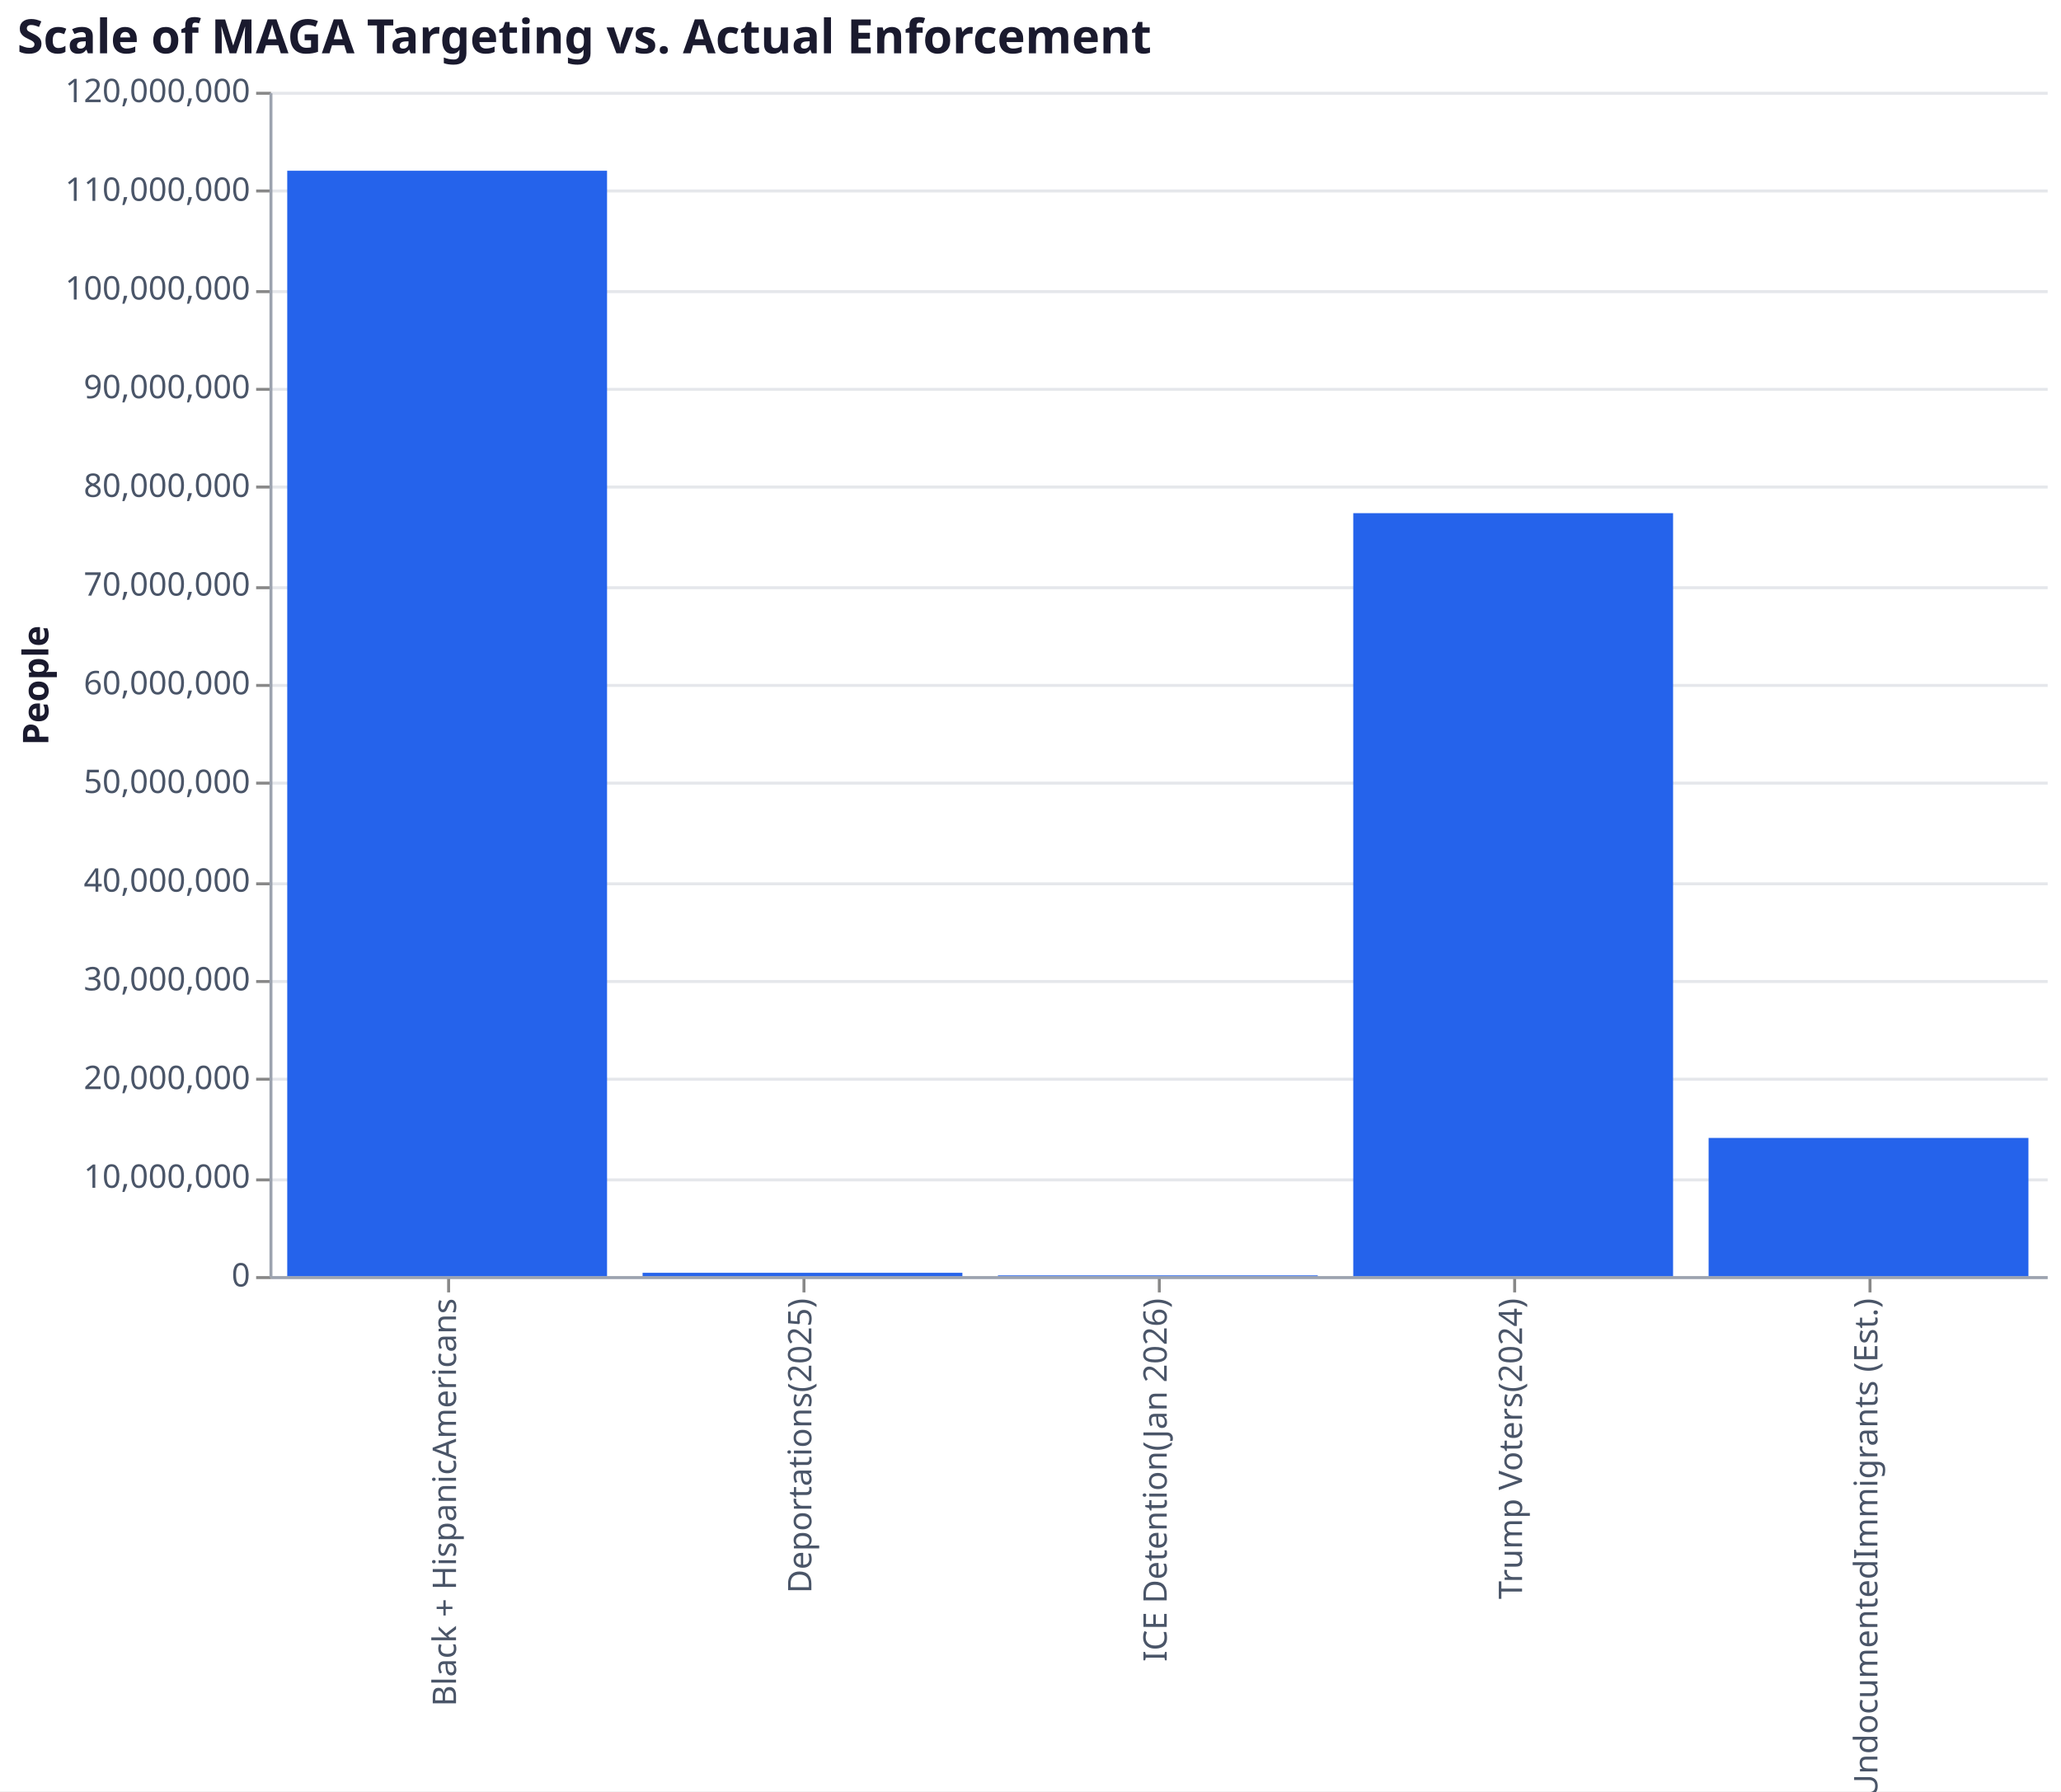
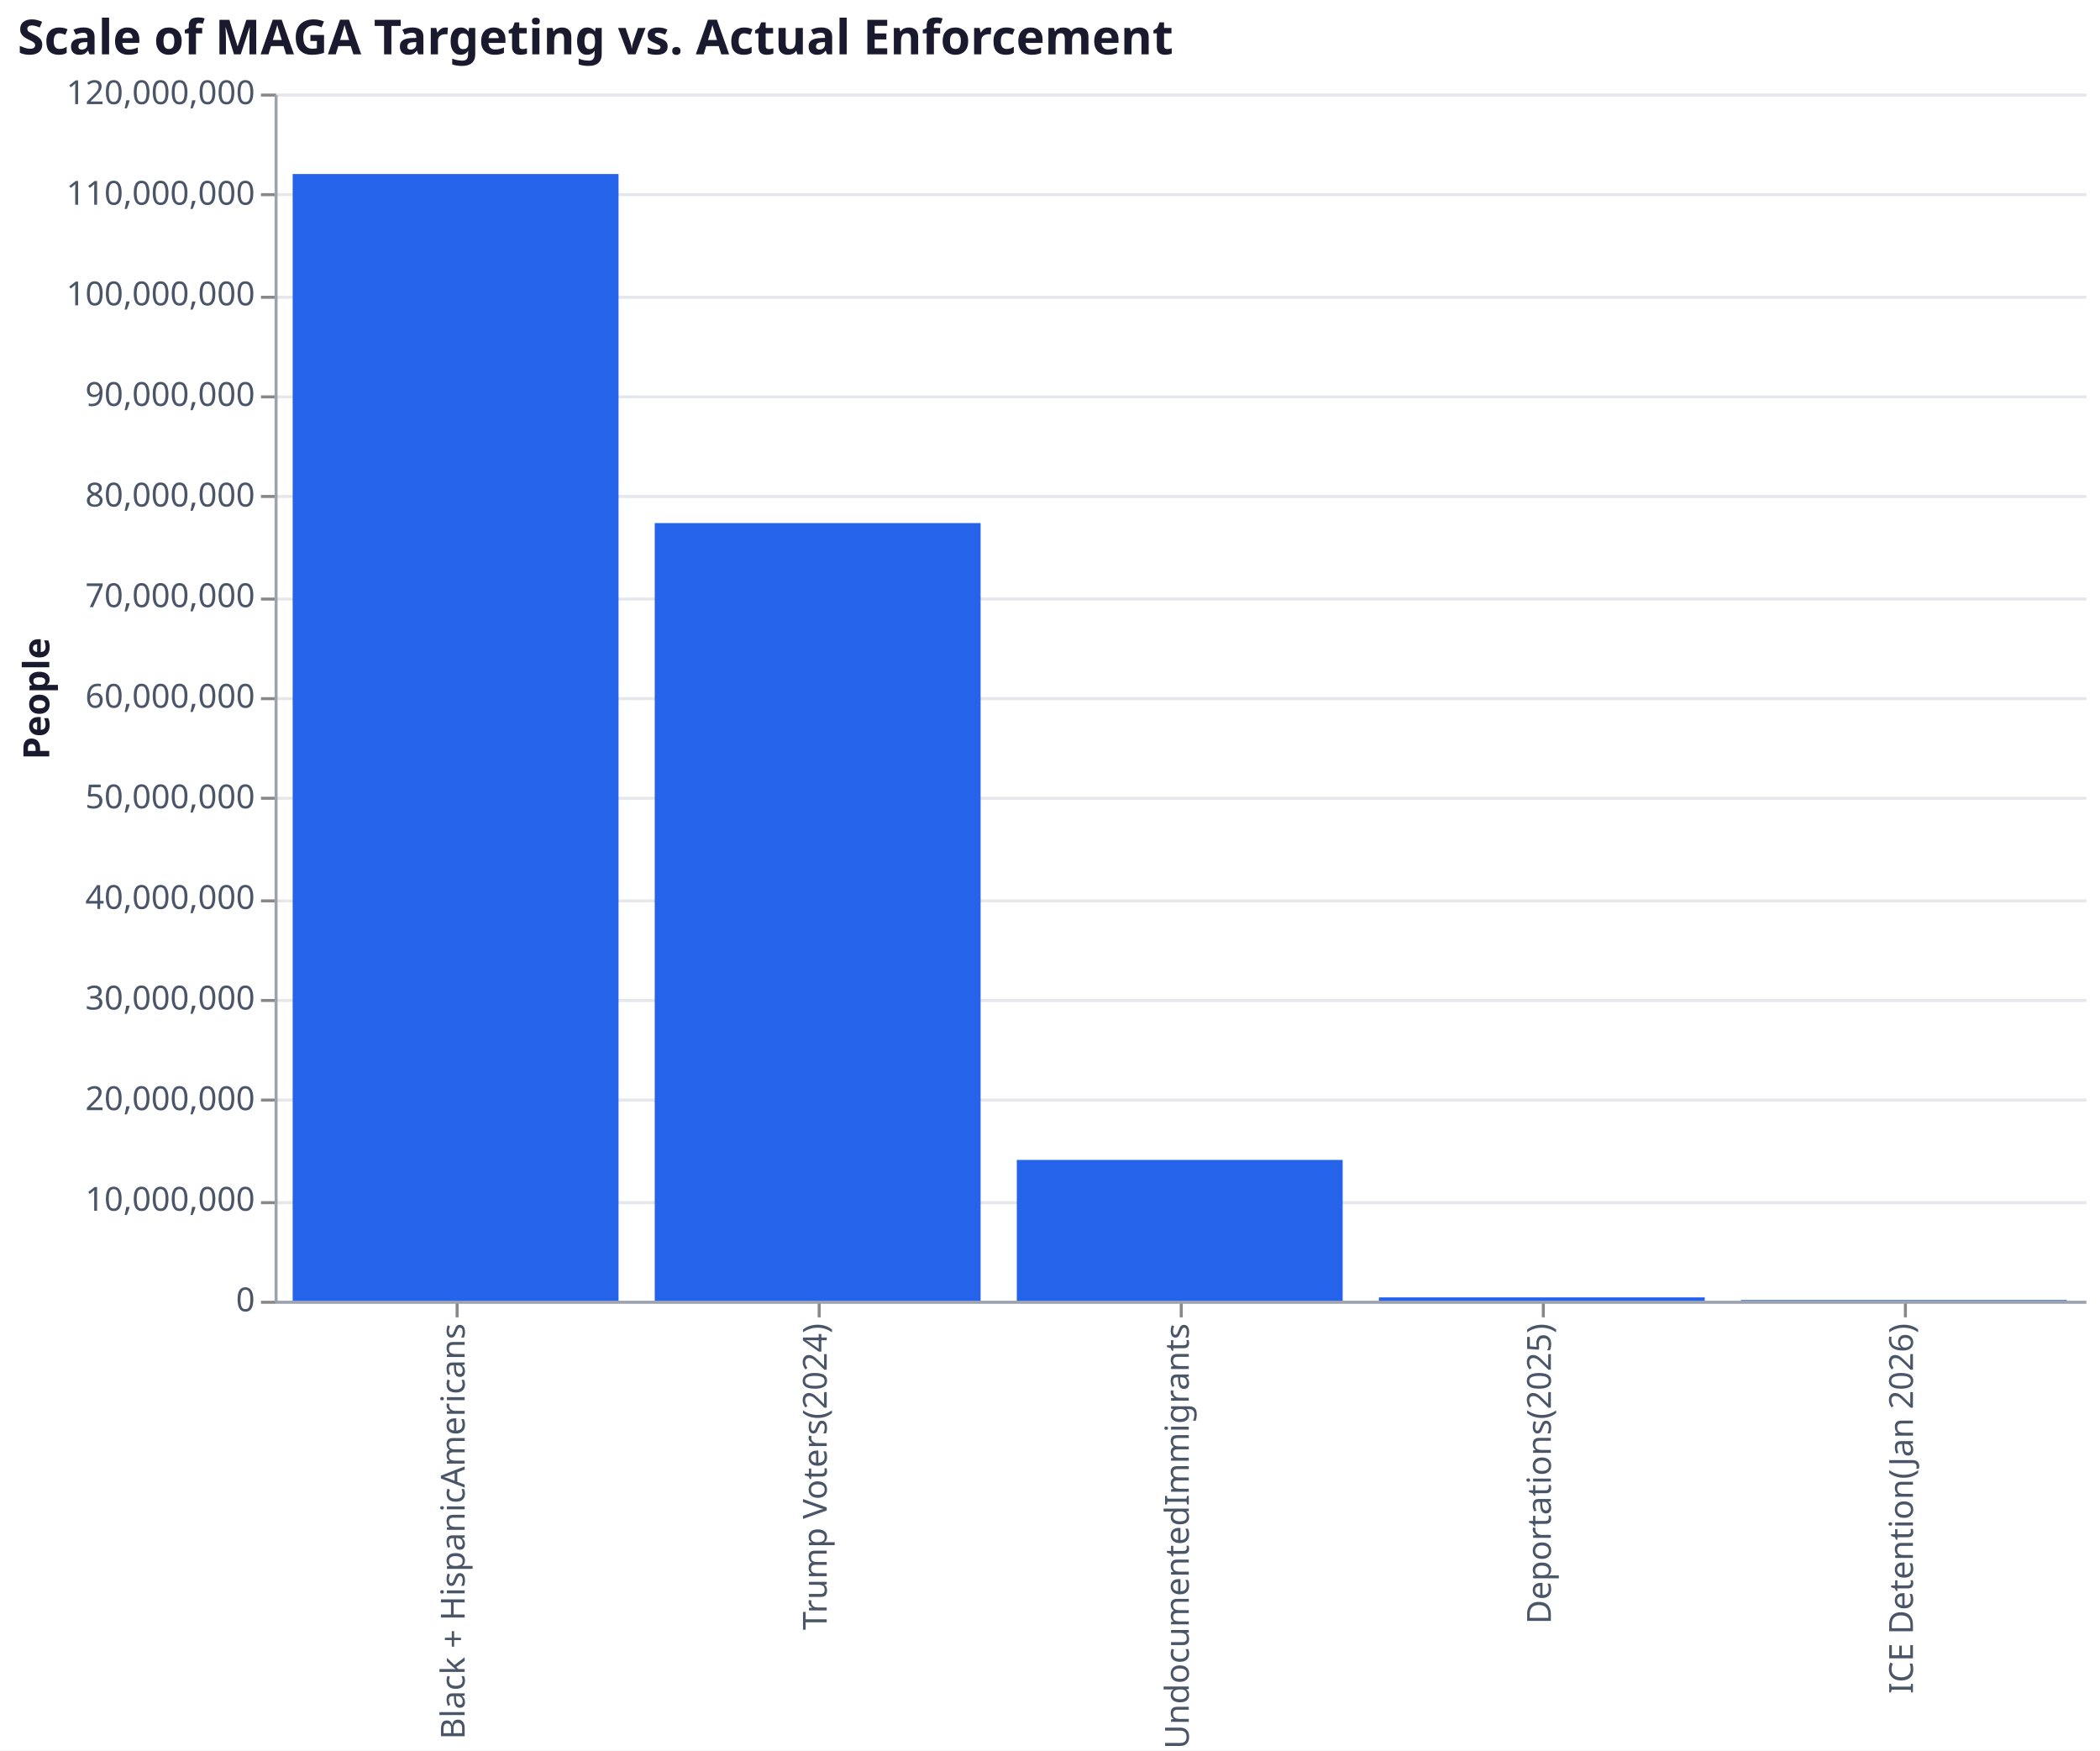
- <svg xmlns="http://www.w3.org/2000/svg" version="1.1" class="marks" width="696" height="605" viewBox="0 0 696 605">
-   <rect width="696" height="605" fill="white" />
+ <svg xmlns="http://www.w3.org/2000/svg" version="1.1" class="marks" width="696" height="580" viewBox="0 0 696 580">
+   <rect width="696" height="580" fill="white" />
  <g fill="none" stroke-miterlimit="10" transform="translate(91,31)">
    <g class="mark-group role-frame root" role="graphics-object" aria-roledescription="group mark container">
      <g transform="translate(0,0)">
        <path class="background" aria-hidden="true" d="M0,0h600v400h-600Z" stroke="#ddd" stroke-width="0" />
        <g>
          <g class="mark-group role-axis" aria-hidden="true">
            <g transform="translate(0.5,0.5)">
              <path class="background" aria-hidden="true" d="M0,0h0v0h0Z" pointer-events="none" />
              <g>
                <g class="mark-rule role-axis-grid" pointer-events="none">
                  <line transform="translate(0,400)" x2="600" y2="0" stroke="#e5e7eb" stroke-width="1" opacity="1" />
                  <line transform="translate(0,367)" x2="600" y2="0" stroke="#e5e7eb" stroke-width="1" opacity="1" />
                  <line transform="translate(0,333)" x2="600" y2="0" stroke="#e5e7eb" stroke-width="1" opacity="1" />
                  <line transform="translate(0,300)" x2="600" y2="0" stroke="#e5e7eb" stroke-width="1" opacity="1" />
                  <line transform="translate(0,267)" x2="600" y2="0" stroke="#e5e7eb" stroke-width="1" opacity="1" />
                  <line transform="translate(0,233)" x2="600" y2="0" stroke="#e5e7eb" stroke-width="1" opacity="1" />
                  <line transform="translate(0,200)" x2="600" y2="0" stroke="#e5e7eb" stroke-width="1" opacity="1" />
                  <line transform="translate(0,167)" x2="600" y2="0" stroke="#e5e7eb" stroke-width="1" opacity="1" />
                  <line transform="translate(0,133)" x2="600" y2="0" stroke="#e5e7eb" stroke-width="1" opacity="1" />
                  <line transform="translate(0,100)" x2="600" y2="0" stroke="#e5e7eb" stroke-width="1" opacity="1" />
                  <line transform="translate(0,67)" x2="600" y2="0" stroke="#e5e7eb" stroke-width="1" opacity="1" />
                  <line transform="translate(0,33)" x2="600" y2="0" stroke="#e5e7eb" stroke-width="1" opacity="1" />
                  <line transform="translate(0,0)" x2="600" y2="0" stroke="#e5e7eb" stroke-width="1" opacity="1" />
                </g>
              </g>
              <path class="foreground" aria-hidden="true" d="" pointer-events="none" display="none" />
            </g>
          </g>
-           <g class="mark-group role-axis" role="graphics-symbol" aria-roledescription="axis" aria-label="X-axis for a discrete scale with 5 values: Black + Hispanic&#10;Americans, Deportations&#10;(2025), ICE Detention&#10;(Jan 2026), Trump Voters&#10;(2024), Undocumented&#10;Immigrants (Est.)">
+           <g class="mark-group role-axis" role="graphics-symbol" aria-roledescription="axis" aria-label="X-axis for a discrete scale with 5 values: Black + Hispanic&#10;Americans, Trump Voters&#10;(2024), Undocumented&#10;Immigrants, Deportations&#10;(2025), ICE Detention&#10;(Jan 2026)">
            <g transform="translate(0.5,400.5)">
              <path class="background" aria-hidden="true" d="M0,0h0v0h0Z" pointer-events="none" />
              <g>
                <g class="mark-rule role-axis-tick" pointer-events="none">
                  <line transform="translate(60,0)" x2="0" y2="5" stroke="#888" stroke-width="1" opacity="1" />
                  <line transform="translate(180,0)" x2="0" y2="5" stroke="#888" stroke-width="1" opacity="1" />
                  <line transform="translate(300,0)" x2="0" y2="5" stroke="#888" stroke-width="1" opacity="1" />
                  <line transform="translate(420,0)" x2="0" y2="5" stroke="#888" stroke-width="1" opacity="1" />
                  <line transform="translate(540,0)" x2="0" y2="5" stroke="#888" stroke-width="1" opacity="1" />
                </g>
                <g class="mark-text role-axis-label" pointer-events="none">
                  <text text-anchor="end" transform="translate(59.5,7) rotate(270) translate(0,3)" font-family="Lexend, system-ui, sans-serif" font-size="11px" fill="#4a5568" opacity="1">Black + Hispanic
Americans</text>
-                   <text text-anchor="end" transform="translate(179.5,7) rotate(270) translate(0,3)" font-family="Lexend, system-ui, sans-serif" font-size="11px" fill="#4a5568" opacity="1">Deportations
+                   <text text-anchor="end" transform="translate(179.5,7) rotate(270) translate(0,3)" font-family="Lexend, system-ui, sans-serif" font-size="11px" fill="#4a5568" opacity="1">Trump Voters
+ (2024)</text>
+                   <text text-anchor="end" transform="translate(299.5,7) rotate(270) translate(0,3)" font-family="Lexend, system-ui, sans-serif" font-size="11px" fill="#4a5568" opacity="1">Undocumented
+ Immigrants</text>
+                   <text text-anchor="end" transform="translate(419.5,7) rotate(270) translate(0,3)" font-family="Lexend, system-ui, sans-serif" font-size="11px" fill="#4a5568" opacity="1">Deportations
(2025)</text>
-                   <text text-anchor="end" transform="translate(299.5,7) rotate(270) translate(0,3)" font-family="Lexend, system-ui, sans-serif" font-size="11px" fill="#4a5568" opacity="1">ICE Detention
+                   <text text-anchor="end" transform="translate(539.5,7) rotate(270) translate(0,3)" font-family="Lexend, system-ui, sans-serif" font-size="11px" fill="#4a5568" opacity="1">ICE Detention
(Jan 2026)</text>
-                   <text text-anchor="end" transform="translate(419.5,7) rotate(270) translate(0,3)" font-family="Lexend, system-ui, sans-serif" font-size="11px" fill="#4a5568" opacity="1">Trump Voters
- (2024)</text>
-                   <text text-anchor="end" transform="translate(539.5,7) rotate(270) translate(0,3)" font-family="Lexend, system-ui, sans-serif" font-size="11px" fill="#4a5568" opacity="1">Undocumented
- Immigrants (Est.)</text>
                </g>
                <g class="mark-rule role-axis-domain" pointer-events="none">
                  <line transform="translate(0,0)" x2="600" y2="0" stroke="#9ca3af" stroke-width="1" opacity="1" />
                </g>
              </g>
              <path class="foreground" aria-hidden="true" d="" pointer-events="none" display="none" />
            </g>
          </g>
          <g class="mark-group role-axis" role="graphics-symbol" aria-roledescription="axis" aria-label="Y-axis titled 'People' for a linear scale with values from 0 to 120,000,000">
            <g transform="translate(0.5,0.5)">
              <path class="background" aria-hidden="true" d="M0,0h0v0h0Z" pointer-events="none" />
              <g>
                <g class="mark-rule role-axis-tick" pointer-events="none">
                  <line transform="translate(0,400)" x2="-5" y2="0" stroke="#888" stroke-width="1" opacity="1" />
                  <line transform="translate(0,367)" x2="-5" y2="0" stroke="#888" stroke-width="1" opacity="1" />
                  <line transform="translate(0,333)" x2="-5" y2="0" stroke="#888" stroke-width="1" opacity="1" />
                  <line transform="translate(0,300)" x2="-5" y2="0" stroke="#888" stroke-width="1" opacity="1" />
                  <line transform="translate(0,267)" x2="-5" y2="0" stroke="#888" stroke-width="1" opacity="1" />
                  <line transform="translate(0,233)" x2="-5" y2="0" stroke="#888" stroke-width="1" opacity="1" />
                  <line transform="translate(0,200)" x2="-5" y2="0" stroke="#888" stroke-width="1" opacity="1" />
                  <line transform="translate(0,167)" x2="-5" y2="0" stroke="#888" stroke-width="1" opacity="1" />
                  <line transform="translate(0,133)" x2="-5" y2="0" stroke="#888" stroke-width="1" opacity="1" />
                  <line transform="translate(0,100)" x2="-5" y2="0" stroke="#888" stroke-width="1" opacity="1" />
                  <line transform="translate(0,67)" x2="-5" y2="0" stroke="#888" stroke-width="1" opacity="1" />
                  <line transform="translate(0,33)" x2="-5" y2="0" stroke="#888" stroke-width="1" opacity="1" />
                  <line transform="translate(0,0)" x2="-5" y2="0" stroke="#888" stroke-width="1" opacity="1" />
                </g>
                <g class="mark-text role-axis-label" pointer-events="none">
                  <text text-anchor="end" transform="translate(-7,403)" font-family="Lexend, system-ui, sans-serif" font-size="11px" fill="#4a5568" opacity="1">0</text>
                  <text text-anchor="end" transform="translate(-7,369.6667)" font-family="Lexend, system-ui, sans-serif" font-size="11px" fill="#4a5568" opacity="1">10,000,000</text>
                  <text text-anchor="end" transform="translate(-7,336.3333)" font-family="Lexend, system-ui, sans-serif" font-size="11px" fill="#4a5568" opacity="1">20,000,000</text>
                  <text text-anchor="end" transform="translate(-7,303)" font-family="Lexend, system-ui, sans-serif" font-size="11px" fill="#4a5568" opacity="1">30,000,000</text>
                  <text text-anchor="end" transform="translate(-7,269.6667)" font-family="Lexend, system-ui, sans-serif" font-size="11px" fill="#4a5568" opacity="1">40,000,000</text>
                  <text text-anchor="end" transform="translate(-7,236.3333)" font-family="Lexend, system-ui, sans-serif" font-size="11px" fill="#4a5568" opacity="1">50,000,000</text>
                  <text text-anchor="end" transform="translate(-7,203)" font-family="Lexend, system-ui, sans-serif" font-size="11px" fill="#4a5568" opacity="1">60,000,000</text>
                  <text text-anchor="end" transform="translate(-7,169.6667)" font-family="Lexend, system-ui, sans-serif" font-size="11px" fill="#4a5568" opacity="1">70,000,000</text>
                  <text text-anchor="end" transform="translate(-7,136.3333)" font-family="Lexend, system-ui, sans-serif" font-size="11px" fill="#4a5568" opacity="1">80,000,000</text>
                  <text text-anchor="end" transform="translate(-7,103)" font-family="Lexend, system-ui, sans-serif" font-size="11px" fill="#4a5568" opacity="1">90,000,000</text>
                  <text text-anchor="end" transform="translate(-7,69.66667)" font-family="Lexend, system-ui, sans-serif" font-size="11px" fill="#4a5568" opacity="1">100,000,000</text>
                  <text text-anchor="end" transform="translate(-7,36.33333)" font-family="Lexend, system-ui, sans-serif" font-size="11px" fill="#4a5568" opacity="1">110,000,000</text>
                  <text text-anchor="end" transform="translate(-7,3)" font-family="Lexend, system-ui, sans-serif" font-size="11px" fill="#4a5568" opacity="1">120,000,000</text>
                </g>
                <g class="mark-rule role-axis-domain" pointer-events="none">
                  <line transform="translate(0,400)" x2="0" y2="-400" stroke="#9ca3af" stroke-width="1" opacity="1" />
                </g>
                <g class="mark-text role-axis-title" pointer-events="none">
                  <text text-anchor="middle" transform="translate(-72.17139,200) rotate(-90) translate(0,-3)" font-family="Lexend, system-ui, sans-serif" font-size="12px" font-weight="bold" fill="#1a1a2e" opacity="1">People</text>
                </g>
              </g>
              <path class="foreground" aria-hidden="true" d="" pointer-events="none" display="none" />
            </g>
          </g>
          <g class="mark-rect role-mark marks" role="graphics-object" aria-roledescription="rect mark container">
            <path aria-label="category: Black + Hispanic&#10;Americans; People: 112,000,000" role="graphics-symbol" aria-roledescription="bar" d="M6,26.667h108v373.333h-108Z" fill="#2563eb" />
-             <path aria-label="category: Trump Voters&#10;(2024); People: 77,303,573" role="graphics-symbol" aria-roledescription="bar" d="M366,142.321h108v257.679h-108Z" fill="#2563eb" />
-             <path aria-label="category: Undocumented&#10;Immigrants (Est.); People: 14,000,000" role="graphics-symbol" aria-roledescription="bar" d="M486,353.333h108v46.667h-108Z" fill="#2563eb" />
-             <path aria-label="category: Deportations&#10;(2025); People: 335,000" role="graphics-symbol" aria-roledescription="bar" d="M126,398.883h108v1.117h-108Z" fill="#2563eb" />
-             <path aria-label="category: ICE Detention&#10;(Jan 2026); People: 73,000" role="graphics-symbol" aria-roledescription="bar" d="M246,399.757h108v0.243h-108Z" fill="#2563eb" />
+             <path aria-label="category: Trump Voters&#10;(2024); People: 77,303,573" role="graphics-symbol" aria-roledescription="bar" d="M126,142.321h108v257.679h-108Z" fill="#2563eb" />
+             <path aria-label="category: Undocumented&#10;Immigrants; People: 14,000,000" role="graphics-symbol" aria-roledescription="bar" d="M246,353.333h108v46.667h-108Z" fill="#2563eb" />
+             <path aria-label="category: Deportations&#10;(2025); People: 335,000" role="graphics-symbol" aria-roledescription="bar" d="M366,398.883h108v1.117h-108Z" fill="#2563eb" />
+             <path aria-label="category: ICE Detention&#10;(Jan 2026); People: 73,000" role="graphics-symbol" aria-roledescription="bar" d="M486,399.757h108v0.243h-108Z" fill="#2563eb" />
          </g>
          <g class="mark-group role-title">
            <g transform="translate(-85.17139,-26)">
              <path class="background" aria-hidden="true" d="M0,0h0v0h0Z" pointer-events="none" />
              <g>
                <g class="mark-text role-title-text" role="graphics-symbol" aria-roledescription="title" aria-label="Title text 'Scale of MAGA Targeting vs. Actual Enforcement'" pointer-events="none">
                  <text text-anchor="start" transform="translate(0,13)" font-family="Lexend, system-ui, sans-serif" font-size="16px" font-weight="600" fill="#1a1a2e" opacity="1">Scale of MAGA Targeting vs. Actual Enforcement</text>
                </g>
              </g>
              <path class="foreground" aria-hidden="true" d="" pointer-events="none" display="none" />
            </g>
          </g>
        </g>
        <path class="foreground" aria-hidden="true" d="" display="none" />
      </g>
    </g>
  </g>
</svg>
